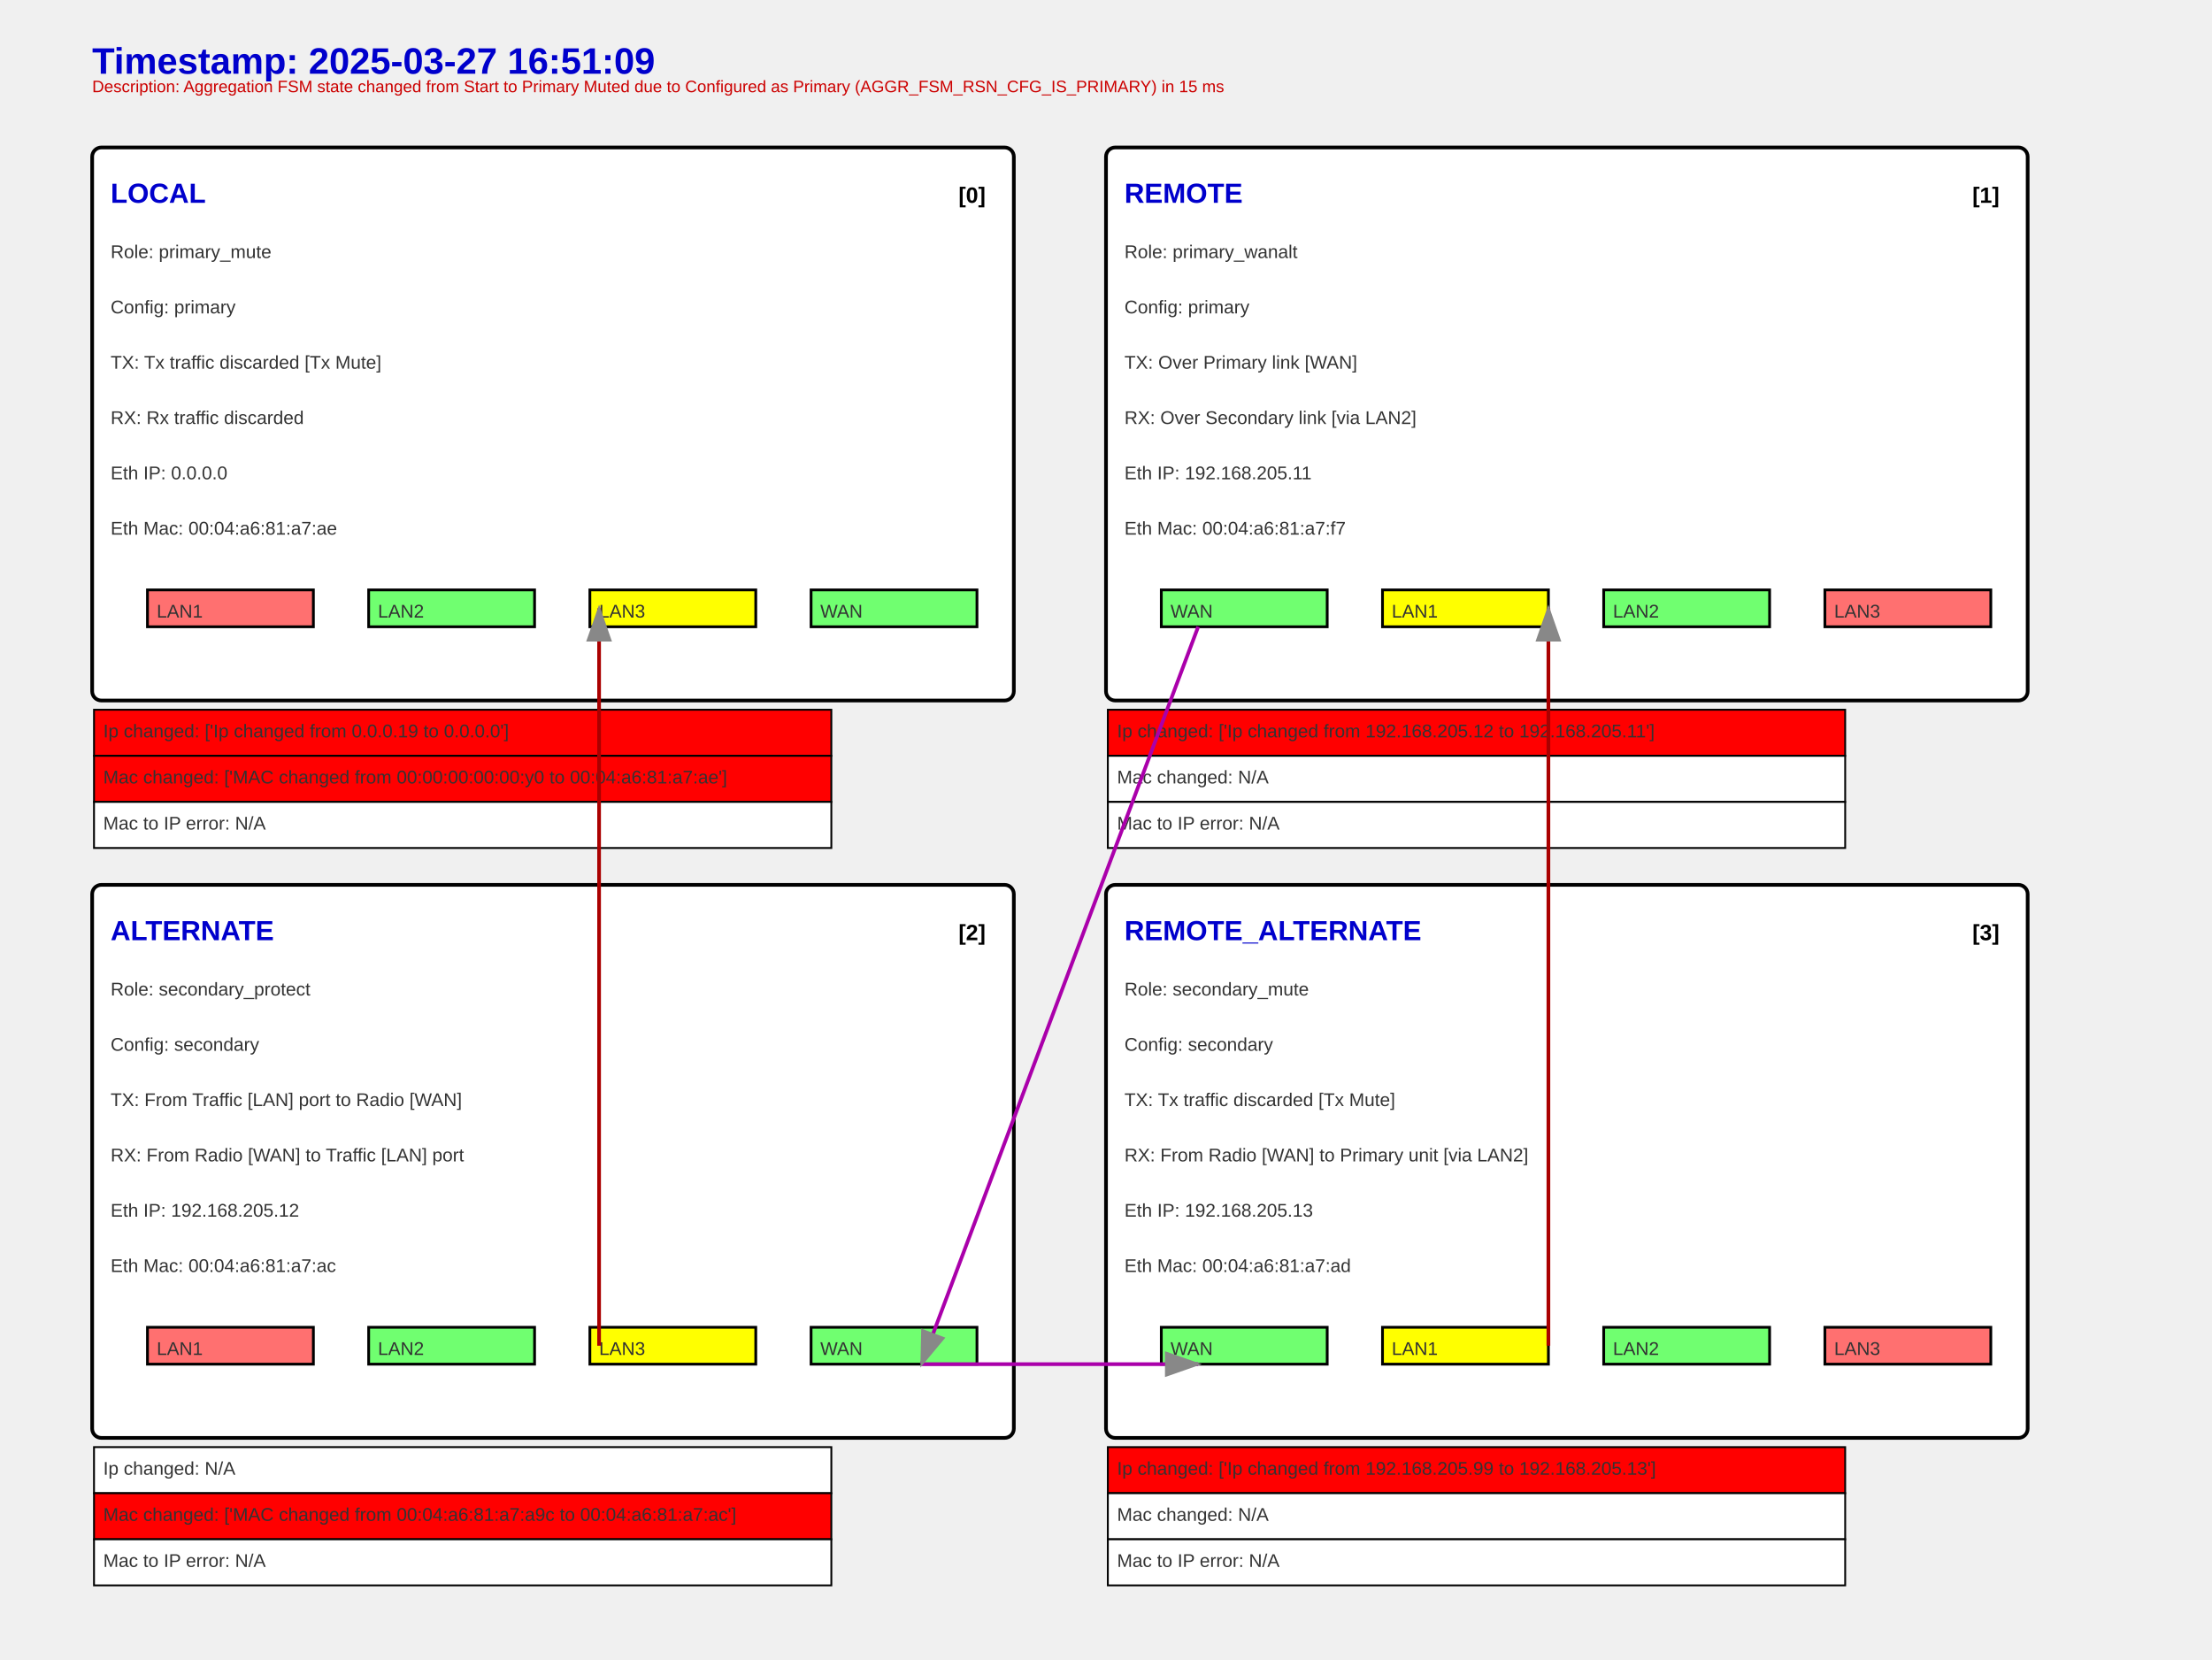
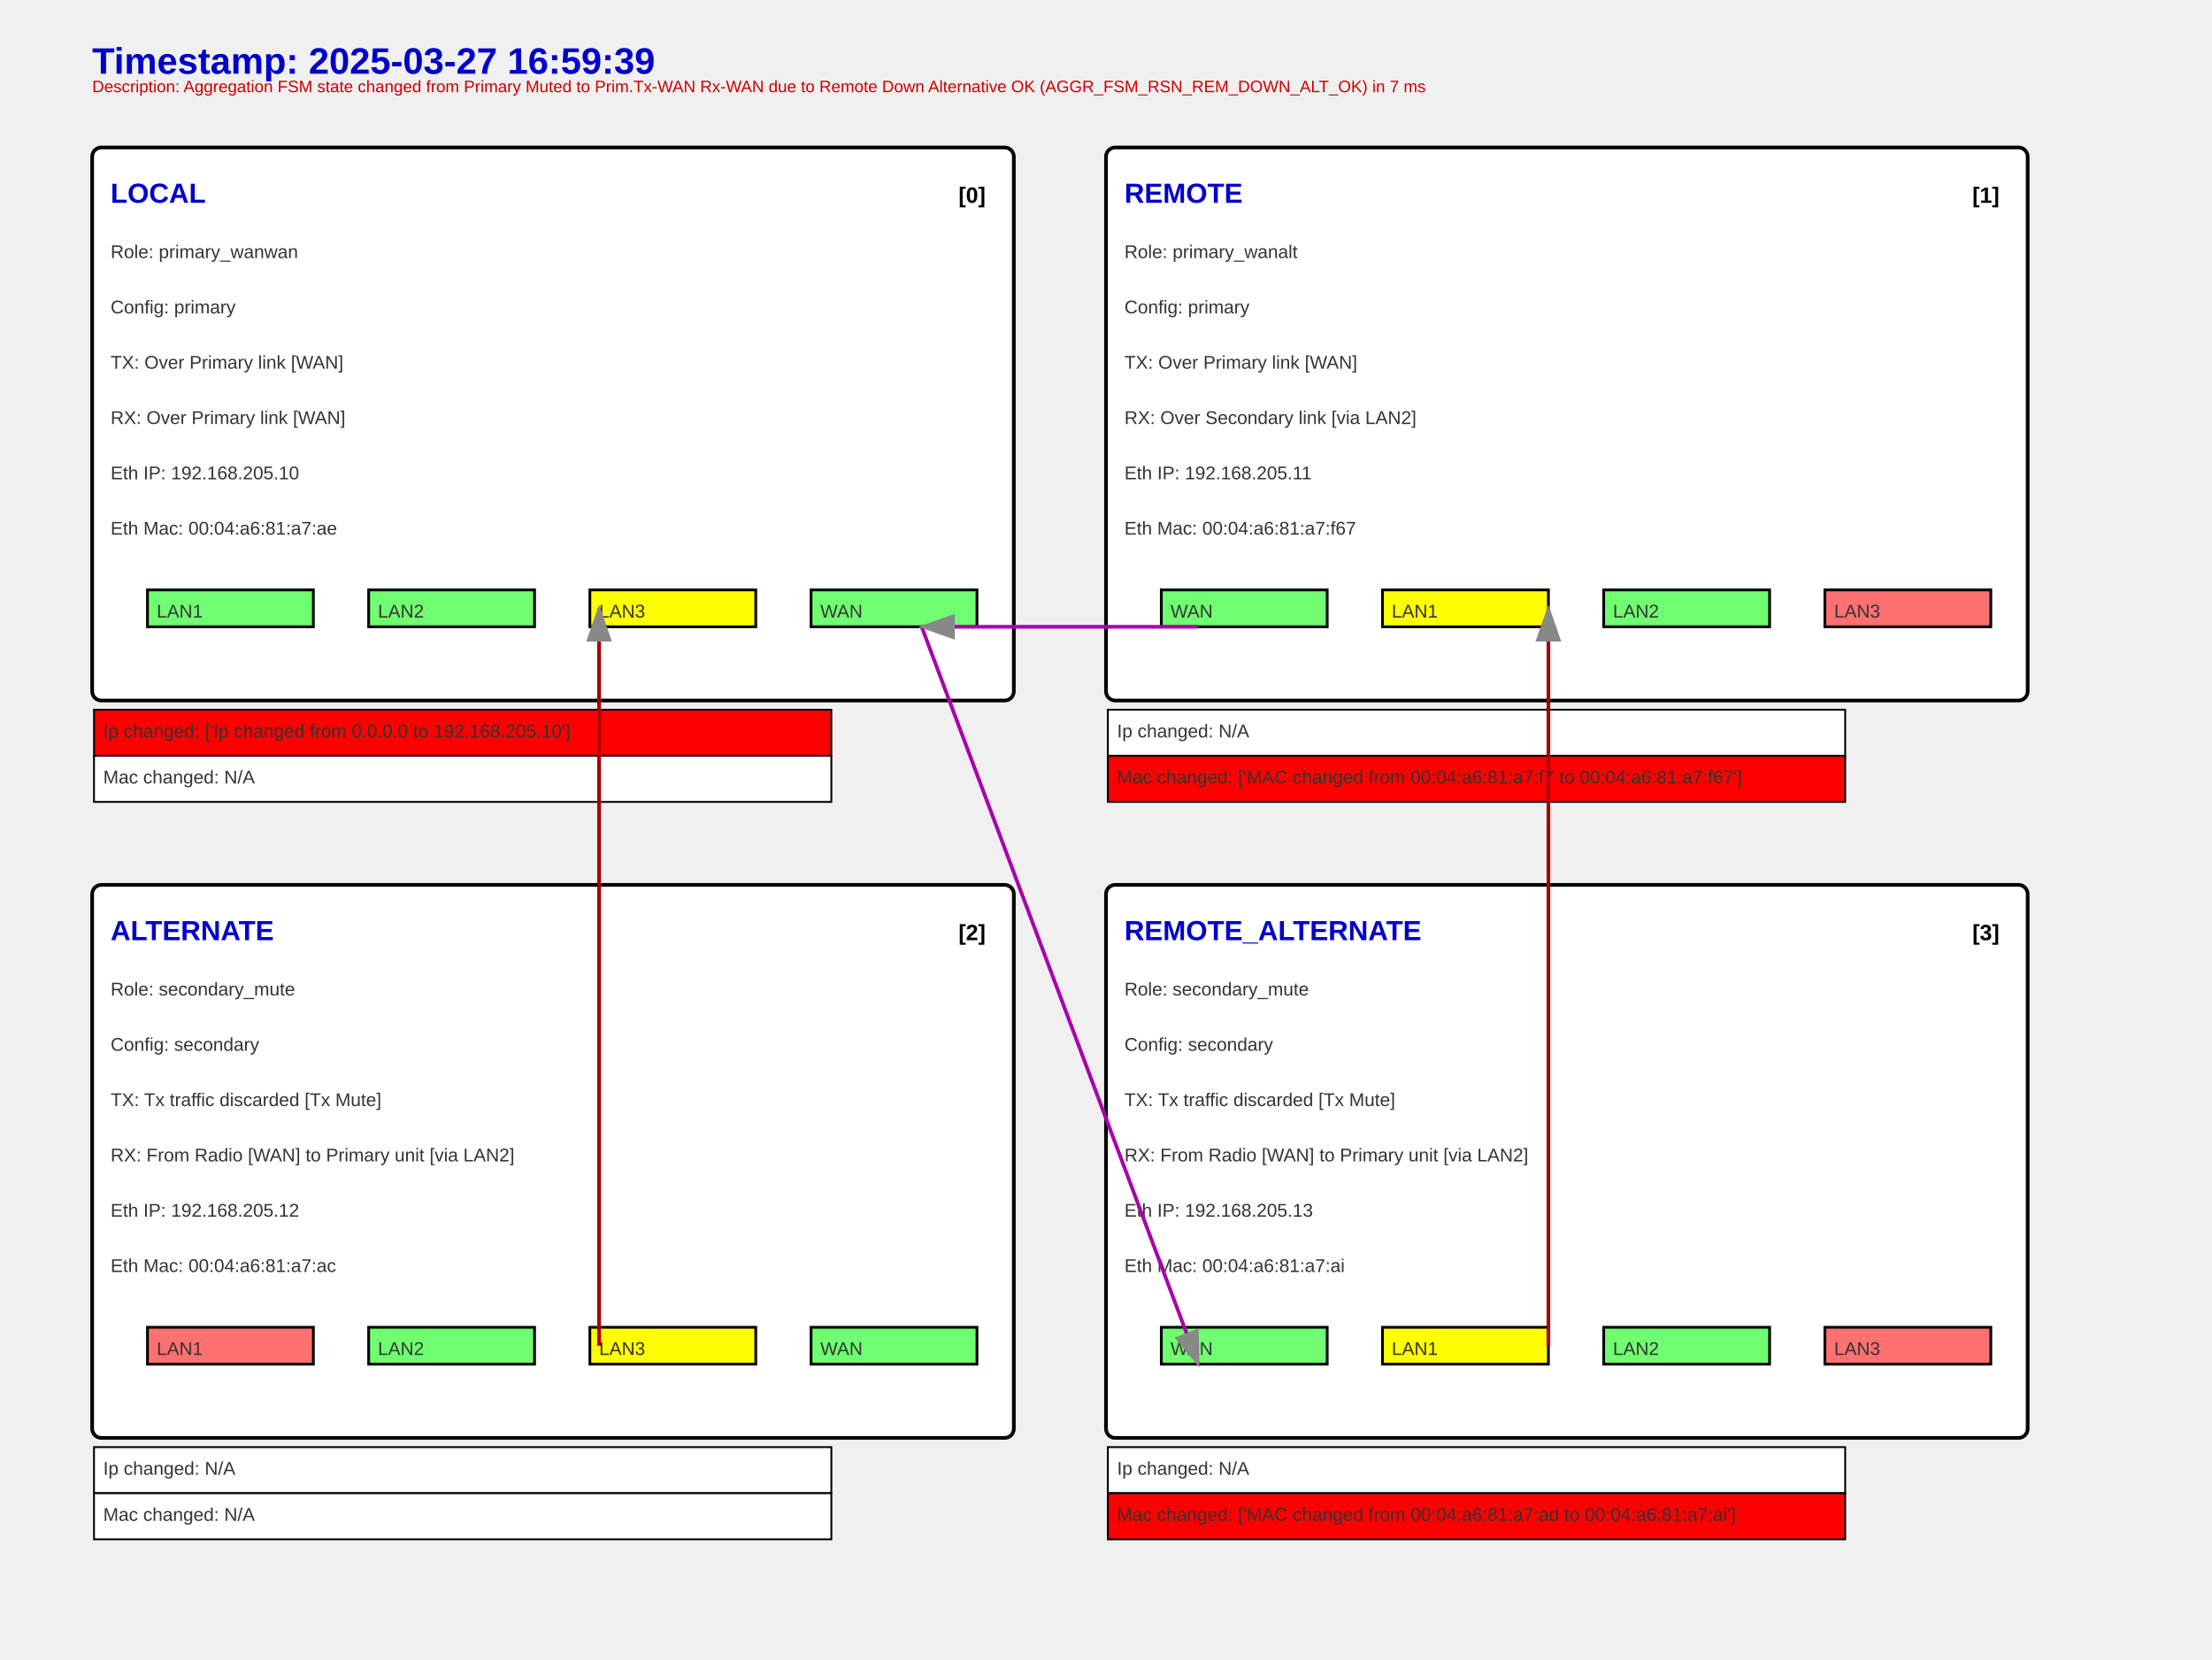
<svg xmlns="http://www.w3.org/2000/svg" width="1200" height="900">
  <style>
  .node { fill: #ffffff; stroke: #000000; stroke-width: 2; }
  .label { font: 10px Arial; fill: #333333; }
  .labela { font: 6px Arial; fill: #333333; font-weight: bold;}
  .error { font: 9px Arial; fill: #cc0000; }
  .timestamp { font: 20px Arial; font-weight: bold; fill: #0000cc; }
  .section-label { font: 15px Arial; font-weight: bold; fill: #0000cc; }
  .box-index { font: 12px Arial; font-weight: bold; fill: #000000; }
  .connection-line { stroke: #888888; stroke-width: 2; }
  .diagonal-line { stroke: #aa0000; stroke-width: 3; }
  .sender-receiver-line { stroke: #aa00aa; stroke-width: 2; }
  .secondary-primary-line { stroke: #aa0000; stroke-width: 2; }
  .remote-secondary-primary-line { stroke: #aa0000; stroke-width: 2; }
  .recive-sender-line { stroke: #aa00aa; stroke-width: 2; }
  .traffic-flow { animation: pulse 2s infinite; }
  @keyframes pulse {
    0% { stroke-opacity: 0.3; stroke-width: 1; }
    50% { stroke-opacity: 1; stroke-width: 3; }
    100% { stroke-opacity: 0.3; stroke-width: 1; }
  }
</style>
  <defs>
    <marker id="arrowhead" markerWidth="10" markerHeight="7" refX="9" refY="3.5" orient="auto">
      <polygon points="0 0, 10 3.5, 0 7" fill="#888888" />
    </marker>
  </defs>
-   <text class="timestamp" x="50" y="40">Timestamp: 2025-03-27 16:51:09</text>
-   <text class="error" x="50" y="50">Description: Aggregation FSM state changed from Start to Primary Muted due to Configured as Primary (AGGR_FSM_RSN_CFG_IS_PRIMARY) in 15 ms</text>
+   <text class="timestamp" x="50" y="40">Timestamp: 2025-03-27 16:59:39</text>
+   <text class="error" x="50" y="50">Description: Aggregation FSM state changed from Primary Muted to Prim.Tx-WAN Rx-WAN due to Remote Down Alternative OK (AGGR_FSM_RSN_REM_DOWN_ALT_OK) in 7 ms</text>
  <rect class="node" x="50" y="80" width="500" height="300" rx="5" ry="5" data-entry="0" data-section="0" />
  <text class="section-label" x="60" y="110">LOCAL</text>
  <text class="box-index" x="520" y="110">[0]</text>
-   <text class="label" x="60" y="140">Role: primary_mute</text>
+   <text class="label" x="60" y="140">Role: primary_wanwan</text>
  <text class="label" x="60" y="170">Config: primary</text>
-   <text class="label" x="60" y="200">TX: Tx traffic discarded [Tx Mute]</text>
-   <text class="label" x="60" y="230">RX: Rx traffic discarded</text>
-   <text class="label" x="60" y="260">Eth IP: 0.0.0.0</text>
+   <text class="label" x="60" y="200">TX: Over Primary link [WAN]</text>
+   <text class="label" x="60" y="230">RX: Over Primary link [WAN]</text>
+   <text class="label" x="60" y="260">Eth IP: 192.168.205.10</text>
  <text class="label" x="60" y="290">Eth Mac: 00:04:a6:81:a7:ae</text>
  <rect x="51" y="385" width="400" height="25" fill="red" stroke="black" />
-   <text class="label" x="56" y="400">Ip changed: ['Ip changed from 0.0.0.19 to 0.0.0.0']</text>
-   <rect x="51" y="410" width="400" height="25" fill="red" stroke="black" />
-   <text class="label" x="56" y="425">Mac changed: ['MAC changed from 00:00:00:00:00:y0 to 00:04:a6:81:a7:ae']</text>
-   <rect x="51" y="435" width="400" height="25" fill="white" stroke="black" />
-   <text class="label" x="56" y="450">Mac to IP error: N/A</text>
-   <rect x="80" y="320" width="90" height="20" fill="#ff7070" stroke="black" stroke-width="1.5" />
+   <text class="label" x="56" y="400">Ip changed: ['Ip changed from 0.0.0.0 to 192.168.205.10']</text>
+   <rect x="51" y="410" width="400" height="25" fill="white" stroke="black" />
+   <text class="label" x="56" y="425">Mac changed: N/A</text>
+   <rect x="80" y="320" width="90" height="20" fill="#70ff70" stroke="black" stroke-width="1.5" />
  <text class="label" x="85" y="335">LAN1</text>
  <rect x="200" y="320" width="90" height="20" fill="#70ff70" stroke="black" stroke-width="1.5" />
  <text class="label" x="205" y="335">LAN2</text>
  <rect x="320" y="320" width="90" height="20" fill="yellow" stroke="black" stroke-width="1.5" />
  <text class="label" x="325" y="335">LAN3</text>
  <rect x="440" y="320" width="90" height="20" fill="#70ff70" stroke="black" stroke-width="1.5" />
  <text class="label" x="445" y="335">WAN</text>
  <rect class="node" x="600" y="80" width="500" height="300" rx="5" ry="5" data-entry="0" data-section="1" />
  <text class="section-label" x="610" y="110">REMOTE</text>
  <text class="box-index" x="1070" y="110">[1]</text>
  <text class="label" x="610" y="140">Role: primary_wanalt</text>
  <text class="label" x="610" y="170">Config: primary</text>
  <text class="label" x="610" y="200">TX: Over Primary link [WAN]</text>
  <text class="label" x="610" y="230">RX: Over Secondary link [via LAN2]</text>
  <text class="label" x="610" y="260">Eth IP: 192.168.205.11</text>
-   <text class="label" x="610" y="290">Eth Mac: 00:04:a6:81:a7:f7</text>
-   <rect x="601" y="385" width="400" height="25" fill="red" stroke="black" />
-   <text class="label" x="606" y="400">Ip changed: ['Ip changed from 192.168.205.12 to 192.168.205.11']</text>
-   <rect x="601" y="410" width="400" height="25" fill="white" stroke="black" />
-   <text class="label" x="606" y="425">Mac changed: N/A</text>
-   <rect x="601" y="435" width="400" height="25" fill="white" stroke="black" />
-   <text class="label" x="606" y="450">Mac to IP error: N/A</text>
+   <text class="label" x="610" y="290">Eth Mac: 00:04:a6:81:a7:f67</text>
+   <rect x="601" y="385" width="400" height="25" fill="white" stroke="black" />
+   <text class="label" x="606" y="400">Ip changed: N/A</text>
+   <rect x="601" y="410" width="400" height="25" fill="red" stroke="black" />
+   <text class="label" x="606" y="425">Mac changed: ['MAC changed from 00:04:a6:81:a7:f7 to 00:04:a6:81:a7:f67']</text>
  <rect x="630" y="320" width="90" height="20" fill="#70ff70" stroke="black" stroke-width="1.5" />
  <text class="label" x="635" y="335">WAN</text>
  <rect x="750" y="320" width="90" height="20" fill="yellow" stroke="black" stroke-width="1.5" />
  <text class="label" x="755" y="335">LAN1</text>
  <rect x="870" y="320" width="90" height="20" fill="#70ff70" stroke="black" stroke-width="1.5" />
  <text class="label" x="875" y="335">LAN2</text>
  <rect x="990" y="320" width="90" height="20" fill="#ff7070" stroke="black" stroke-width="1.5" />
  <text class="label" x="995" y="335">LAN3</text>
  <rect class="node" x="50" y="480" width="500" height="300" rx="5" ry="5" data-entry="0" data-section="2" />
  <text class="section-label" x="60" y="510">ALTERNATE</text>
  <text class="box-index" x="520" y="510">[2]</text>
-   <text class="label" x="60" y="540">Role: secondary_protect</text>
+   <text class="label" x="60" y="540">Role: secondary_mute</text>
  <text class="label" x="60" y="570">Config: secondary</text>
-   <text class="label" x="60" y="600">TX: From Traffic [LAN] port to Radio [WAN]</text>
-   <text class="label" x="60" y="630">RX: From Radio [WAN] to Traffic [LAN] port</text>
+   <text class="label" x="60" y="600">TX: Tx traffic discarded [Tx Mute]</text>
+   <text class="label" x="60" y="630">RX: From Radio [WAN] to Primary unit [via LAN2]</text>
  <text class="label" x="60" y="660">Eth IP: 192.168.205.12</text>
  <text class="label" x="60" y="690">Eth Mac: 00:04:a6:81:a7:ac</text>
  <rect x="51" y="785" width="400" height="25" fill="white" stroke="black" />
  <text class="label" x="56" y="800">Ip changed: N/A</text>
-   <rect x="51" y="810" width="400" height="25" fill="red" stroke="black" />
-   <text class="label" x="56" y="825">Mac changed: ['MAC changed from 00:04:a6:81:a7:a9c to 00:04:a6:81:a7:ac']</text>
-   <rect x="51" y="835" width="400" height="25" fill="white" stroke="black" />
-   <text class="label" x="56" y="850">Mac to IP error: N/A</text>
+   <rect x="51" y="810" width="400" height="25" fill="white" stroke="black" />
+   <text class="label" x="56" y="825">Mac changed: N/A</text>
  <rect x="80" y="720" width="90" height="20" fill="#ff7070" stroke="black" stroke-width="1.5" />
  <text class="label" x="85" y="735">LAN1</text>
  <rect x="200" y="720" width="90" height="20" fill="#70ff70" stroke="black" stroke-width="1.5" />
  <text class="label" x="205" y="735">LAN2</text>
  <rect x="320" y="720" width="90" height="20" fill="yellow" stroke="black" stroke-width="1.5" />
  <text class="label" x="325" y="735">LAN3</text>
  <rect x="440" y="720" width="90" height="20" fill="#70ff70" stroke="black" stroke-width="1.5" />
  <text class="label" x="445" y="735">WAN</text>
  <rect class="node" x="600" y="480" width="500" height="300" rx="5" ry="5" data-entry="0" data-section="3" />
  <text class="section-label" x="610" y="510">REMOTE_ALTERNATE</text>
  <text class="box-index" x="1070" y="510">[3]</text>
  <text class="label" x="610" y="540">Role: secondary_mute</text>
  <text class="label" x="610" y="570">Config: secondary</text>
  <text class="label" x="610" y="600">TX: Tx traffic discarded [Tx Mute]</text>
  <text class="label" x="610" y="630">RX: From Radio [WAN] to Primary unit [via LAN2]</text>
  <text class="label" x="610" y="660">Eth IP: 192.168.205.13</text>
-   <text class="label" x="610" y="690">Eth Mac: 00:04:a6:81:a7:ad</text>
-   <rect x="601" y="785" width="400" height="25" fill="red" stroke="black" />
-   <text class="label" x="606" y="800">Ip changed: ['Ip changed from 192.168.205.99 to 192.168.205.13']</text>
-   <rect x="601" y="810" width="400" height="25" fill="white" stroke="black" />
-   <text class="label" x="606" y="825">Mac changed: N/A</text>
-   <rect x="601" y="835" width="400" height="25" fill="white" stroke="black" />
-   <text class="label" x="606" y="850">Mac to IP error: N/A</text>
+   <text class="label" x="610" y="690">Eth Mac: 00:04:a6:81:a7:ai</text>
+   <rect x="601" y="785" width="400" height="25" fill="white" stroke="black" />
+   <text class="label" x="606" y="800">Ip changed: N/A</text>
+   <rect x="601" y="810" width="400" height="25" fill="red" stroke="black" />
+   <text class="label" x="606" y="825">Mac changed: ['MAC changed from 00:04:a6:81:a7:ad to 00:04:a6:81:a7:ai']</text>
  <rect x="630" y="720" width="90" height="20" fill="#70ff70" stroke="black" stroke-width="1.5" />
  <text class="label" x="635" y="735">WAN</text>
  <rect x="750" y="720" width="90" height="20" fill="yellow" stroke="black" stroke-width="1.5" />
  <text class="label" x="755" y="735">LAN1</text>
  <rect x="870" y="720" width="90" height="20" fill="#70ff70" stroke="black" stroke-width="1.5" />
  <text class="label" x="875" y="735">LAN2</text>
  <rect x="990" y="720" width="90" height="20" fill="#ff7070" stroke="black" stroke-width="1.5" />
  <text class="label" x="995" y="735">LAN3</text>
-   <line x1="500" y1="740" x2="650" y2="740" class="sender-receiver-line" marker-end="url(#arrowhead)" />
-   <line x1="650" y1="340" x2="500" y2="740" class="recive-sender-line" marker-end="url(#arrowhead)" />
+   <line x1="500" y1="340" x2="650" y2="740" class="sender-receiver-line" marker-end="url(#arrowhead)" />
+   <line x1="650" y1="340" x2="500" y2="340" class="recive-sender-line" marker-end="url(#arrowhead)" />
  <line x1="325" y1="730" x2="325" y2="330" class="secondary-primary-line" marker-end="url(#arrowhead)" />
  <line x1="840" y1="730" x2="840" y2="330" class="remote-secondary-primary-line" marker-end="url(#arrowhead)" />
</svg>
